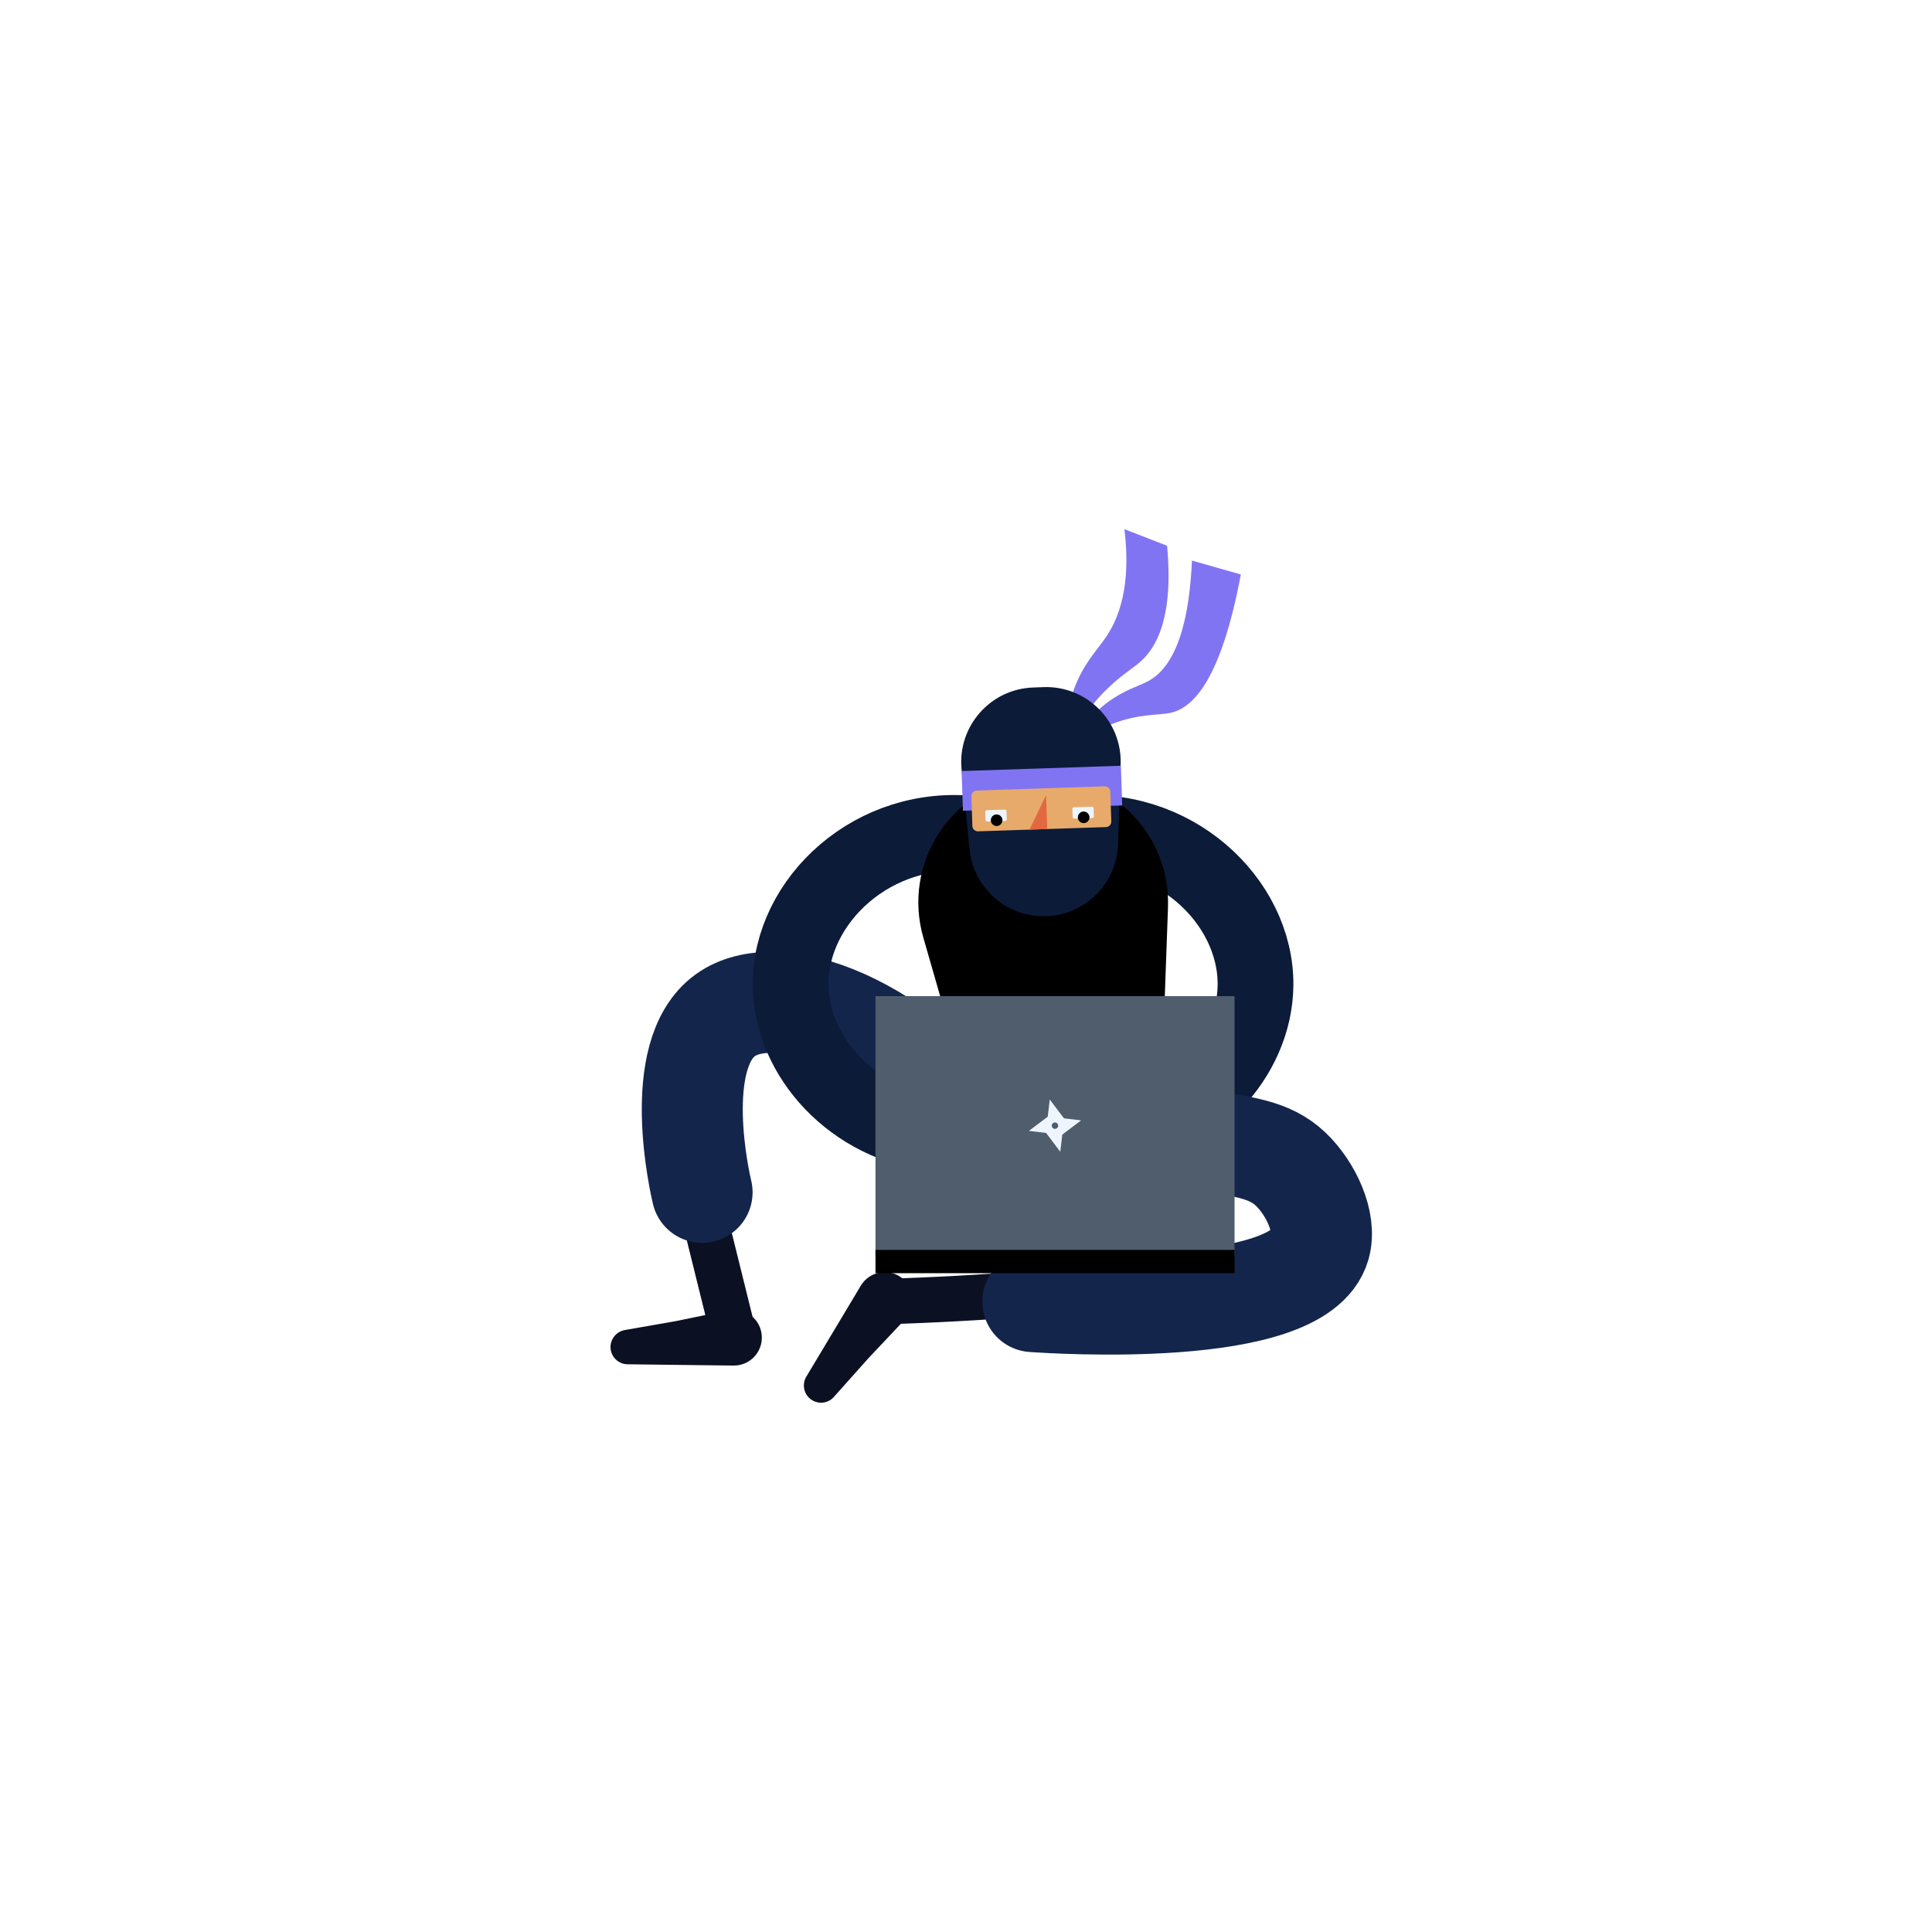
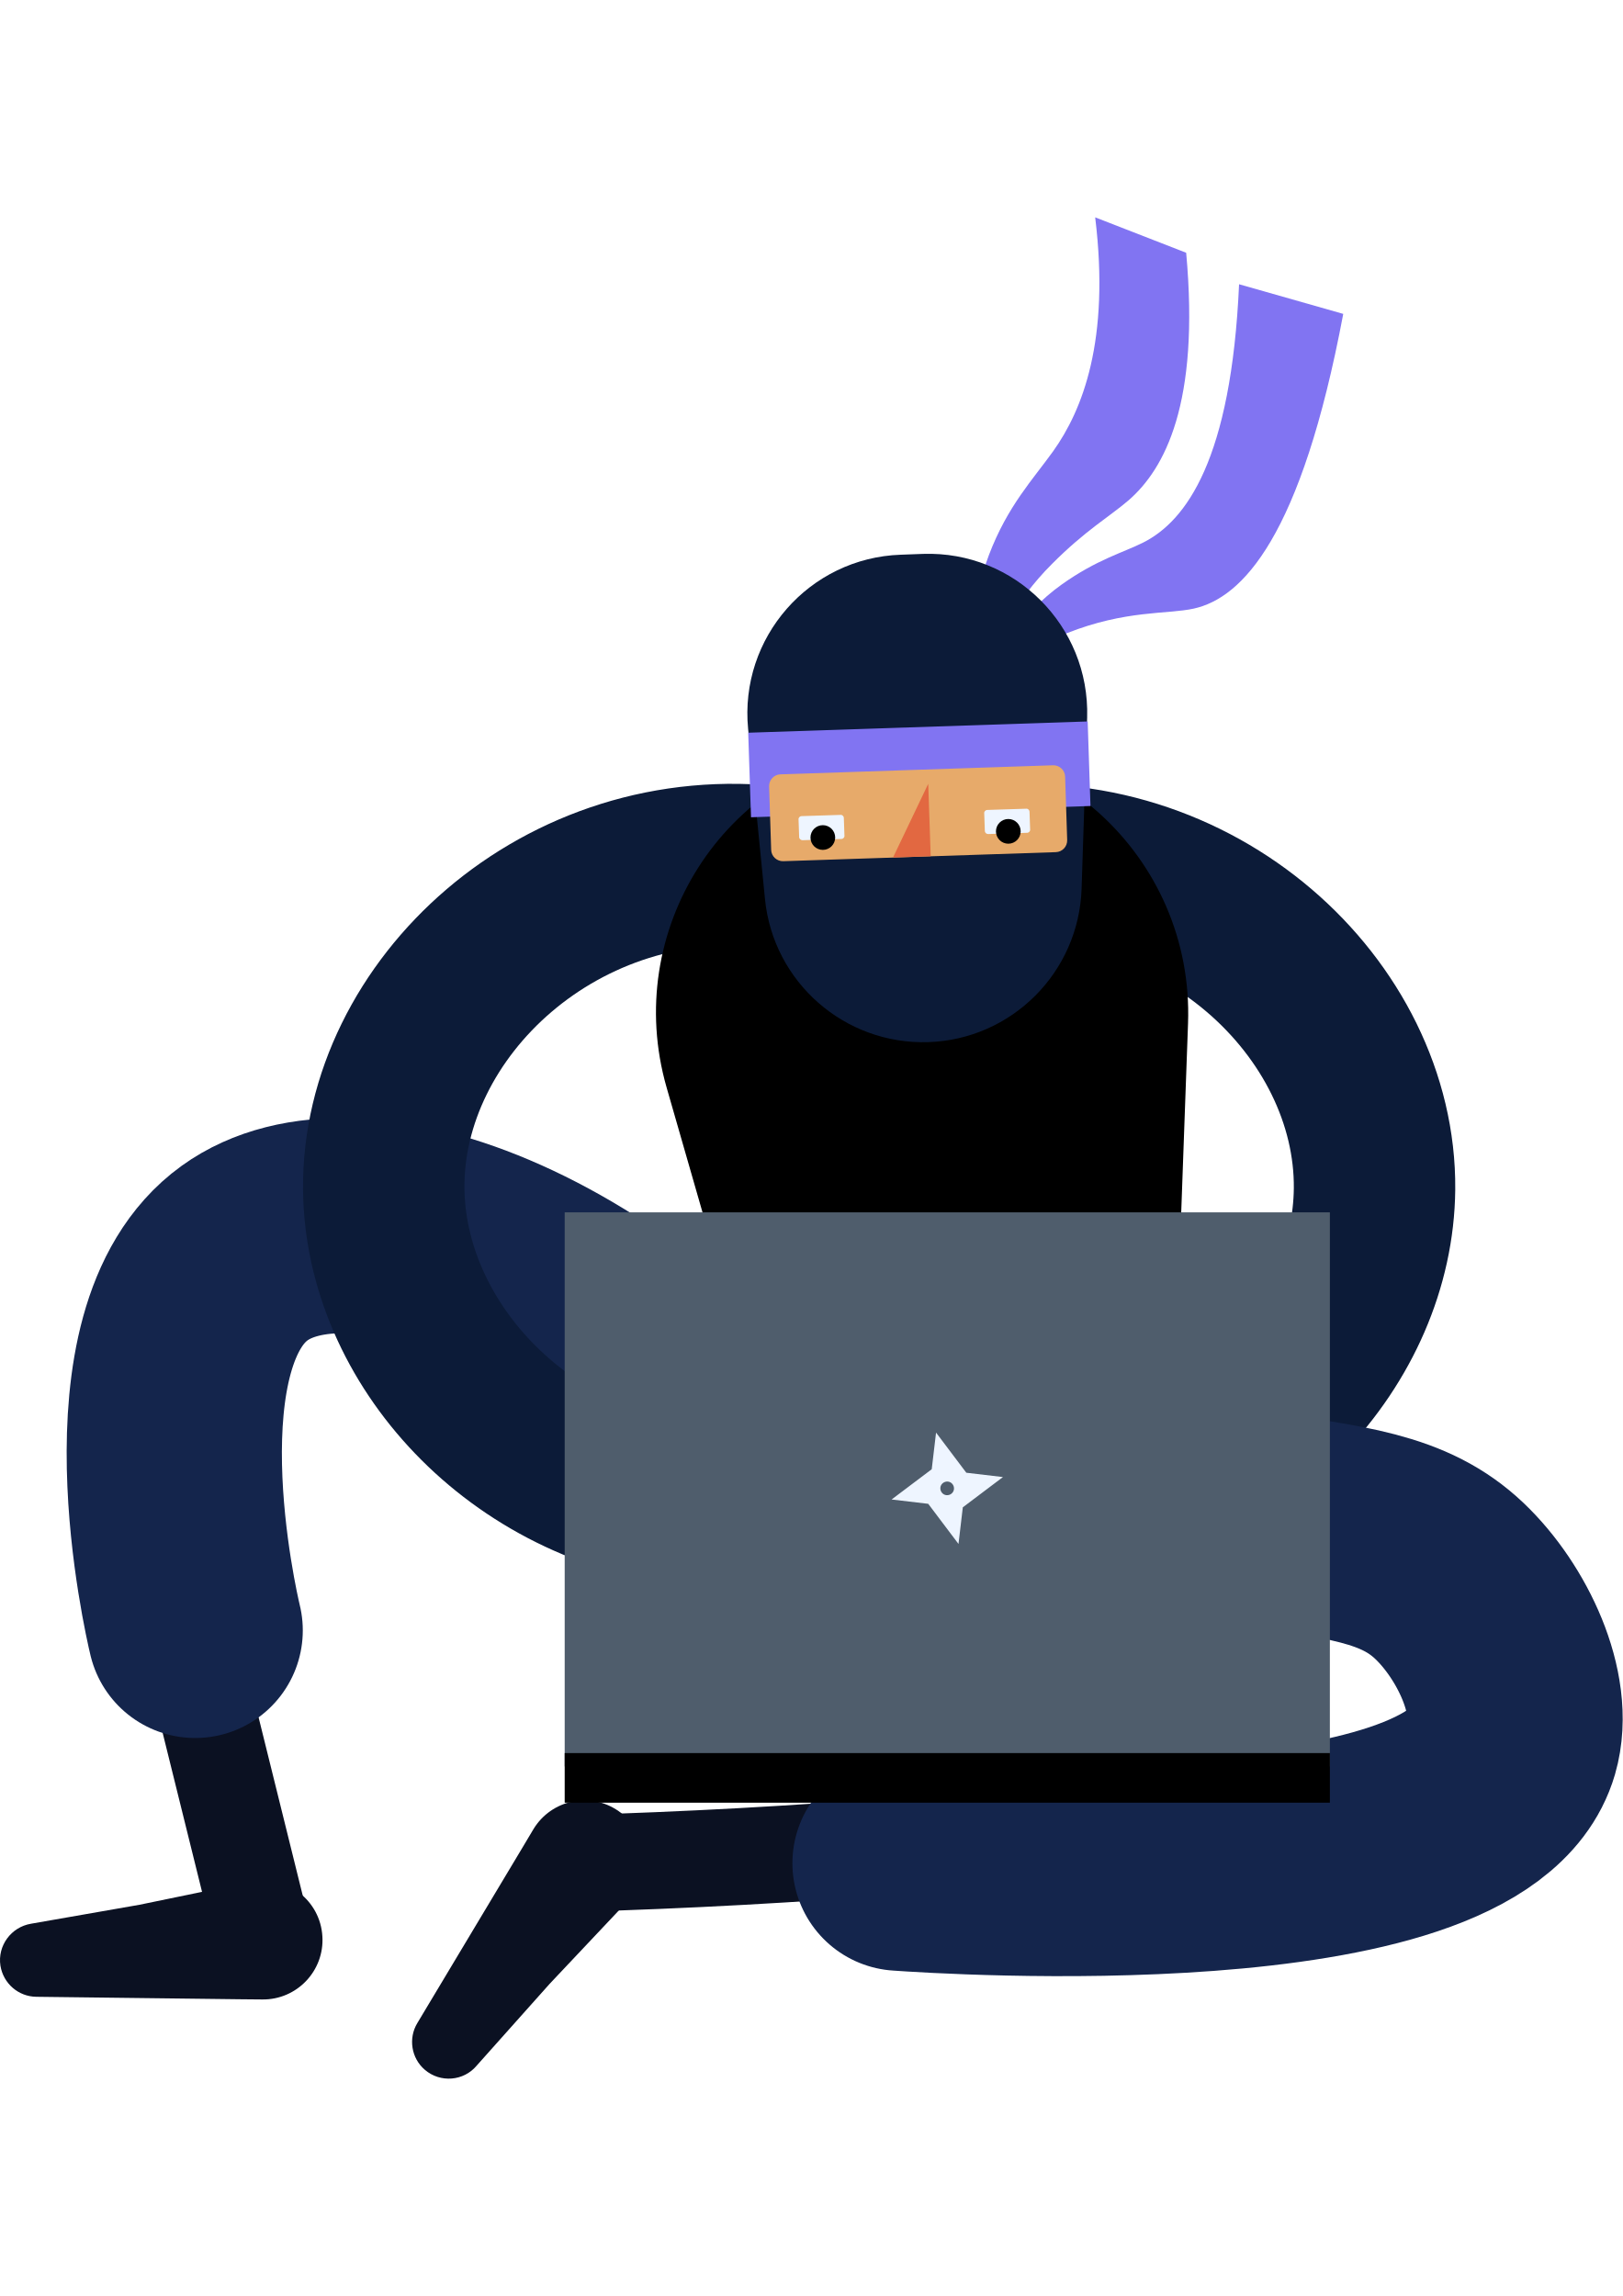
- <svg xmlns="http://www.w3.org/2000/svg" version="1.1" id="Layer_1" x="0px" y="0px" viewBox="0 0 2000 2000" style="enable-background:new 0 0 2000 2000;" xml:space="preserve">
+ <svg xmlns="http://www.w3.org/2000/svg" version="1.1" id="Layer_1" x="0px" y="0px" style="enable-background:new 0 0 2000 2000;" height="150px" width="106px" xml:space="preserve" viewBox="631.99 547.8 788.26 904.27">
  <style type="text/css">
- 	.st0{fill:none;stroke:#0B1122;stroke-width:47.049;stroke-linecap:round;stroke-linejoin:round;stroke-miterlimit:10;}
- 	.st1{fill:#0B1122;}
- 	.st2{fill:none;stroke:#14254C;stroke-width:104.552;stroke-linecap:round;stroke-linejoin:round;stroke-miterlimit:10;}
- 	.st3{fill:none;stroke:#0C1B38;stroke-width:78.414;stroke-linecap:round;stroke-miterlimit:10;}
- 	.st4{fill:#8174F2;}
- 	.st5{fill:#0C1B38;}
- 	.st6{fill:#E7AA6A;}
- 	.st7{fill:#E26841;}
- 	.st8{fill:#EEF5FF;}
- 	.st9{fill:#4F5D6C;}
- </style>
+ 		.st0{fill:none;stroke:#0B1122;stroke-width:47.049;stroke-linecap:round;stroke-linejoin:round;stroke-miterlimit:10;}
+ 		.st1{fill:#0B1122;}
+ 		.st2{fill:none;stroke:#14254C;stroke-width:104.552;stroke-linecap:round;stroke-linejoin:round;stroke-miterlimit:10;}
+ 		.st3{fill:none;stroke:#0C1B38;stroke-width:78.414;stroke-linecap:round;stroke-miterlimit:10;}
+ 		.st4{fill:#8174F2;}
+ 		.st5{fill:#0C1B38;}
+ 		.st6{fill:#E7AA6A;}
+ 		.st7{fill:#E26841;}
+ 		.st8{fill:#EEF5FF;}
+ 		.st9{fill:#4F5D6C;}
+ 	</style>
  <g>
    <path class="st0" d="M723.7,1237.5c11.8,47.5,23.5,95,35.3,142.5" />
    <path class="st1" d="M788.6,1383c1,16.7-12.4,30.8-29.2,30.6l-11-0.1l-98.8-1.2c-8.6-0.1-16-6.4-17.4-15.1   c-1.5-9.7,5.2-18.8,14.9-20.4l52.6-9.2l54.3-11.2C771.2,1352.8,787.6,1365.4,788.6,1383L788.6,1383z" />
    <path class="st2" d="M1034.1,1192.7c-103-137.5-230.5-179.8-283.3-141.7c-56.8,41-26.1,174.6-24,183.3" />
    <path class="st3" d="M1010.1,863.6c-105.4-13.1-192.5,68.8-191.7,156.2c0.7,74,64.5,144.9,152.1,154.2" />
    <path class="st3" d="M1108,863.6c105.4-13.1,192.5,68.8,191.7,156.2c-0.7,74-64.5,144.9-152.1,154.2" />
    <path d="M1204.6,1064.3l4.5-124.8c3-81.4-68-145.8-147.9-134.2l0,0c-77.6,11.3-127.2,89.2-105.4,165.2l34.5,120   c14.8,51.4,63.9,84.8,116.6,79.2h0C1161,1164,1202.6,1119.1,1204.6,1064.3z" />
    <path class="st1" d="M932.5,1322.1c-13.7-9.6-32.7-5.6-41.4,8.8l-5.6,9.4l-50.8,84.8c-4.4,7.3-3,17,3.7,22.7   c7.5,6.4,18.8,5.5,25.1-2L899,1406l38-40.3C949.1,1352.8,947,1332.2,932.5,1322.1L932.5,1322.1z" />
    <path class="st0" d="M1163.2,1330c-29.1,3.2-59,6.1-89.4,8.6c-55.8,4.5-109.7,7.4-161.7,8.9" />
    <path class="st2" d="M1139.4,1174.4c22.6-0.8,55-0.5,93.6,4.7c53.8,7.3,81.3,10.5,103.1,31.2c20.8,19.8,37.3,54.9,30.2,79.4   c-22.1,75.8-274.5,59.3-297.1,57.7" />
    <g>
      <path class="st4" d="M1150.3,749.8c28.6-11.3,48.6-9.1,61.5-11.9c23.7-5.2,52.3-34.8,72.7-143.2c-16.9-4.8-33.7-9.6-50.6-14.4    c-3.8,85.1-25.7,115-46.6,125.5c-9.5,4.8-22.5,8.2-39.6,20.4c-20,14.3-30.8,33.5-36.8,47.4    C1119.2,766.5,1132.4,756.9,1150.3,749.8z" />
      <path class="st4" d="M1208.2,565c-14.7-5.7-29.5-11.5-44.2-17.2c7.3,59.9-6.2,93.7-20.4,113.6c-9.8,13.7-22.1,26.5-31.2,50.4    c-8.4,21.8-5.8,43-2.5,57.1c5.3-14.5,14.9-34.5,33-52.6c16.4-16.5,28.1-23.1,37.4-31.1C1197.7,670,1214.9,638.4,1208.2,565z" />
    </g>
    <g>
      <path class="st5" d="M1080.4,711.3l-10.8,0.4c-44.5,1.5-78.5,40.3-74.2,84.6l8.2,82.7c4,40.4,38.7,70.8,79.3,69.5h0    c40.6-1.3,73.2-34,74.5-74.6l2.7-83.1C1161.4,746.3,1124.9,709.8,1080.4,711.3z" />
      <rect x="995.9" y="795.4" transform="matrix(-0.9994 3.316386e-02 -3.316386e-02 -0.9994 2183.395 1595.678)" class="st4" width="165" height="41.1" />
      <path class="st6" d="M1012.5,860.6l132.4-4.4c3.1-0.1,5.6-2.7,5.5-5.9l-1-30.8c-0.1-3.1-2.7-5.6-5.9-5.5l-132.4,4.4    c-3.1,0.1-5.6,2.7-5.5,5.9l1,30.8C1006.7,858.2,1009.3,860.7,1012.5,860.6z" />
      <polygon class="st7" points="1065.8,858.8 1084.1,858.2 1082.9,823   " />
      <g>
        <path class="st8" d="M1021.8,850.4l18.9-0.6c0.9,0,1.6-0.8,1.5-1.6l-0.3-8.6c0-0.9-0.8-1.6-1.6-1.5l-18.9,0.6     c-0.9,0-1.6,0.8-1.5,1.6l0.3,8.6C1020.2,849.7,1021,850.4,1021.8,850.4z" />
        <path class="st8" d="M1112,847.4l18.9-0.6c0.9,0,1.6-0.8,1.5-1.6l-0.3-8.6c0-0.9-0.8-1.6-1.6-1.5l-18.9,0.6     c-0.9,0-1.6,0.8-1.5,1.6l0.3,8.6C1110.4,846.7,1111.1,847.4,1112,847.4z" />
      </g>
      <circle cx="1031.7" cy="849.1" r="6" />
      <circle cx="1121.8" cy="846.1" r="6" />
    </g>
    <g>
      <rect x="906.3" y="1031.2" class="st9" width="371.7" height="269.2" />
      <rect x="906.3" y="1293.9" width="371.7" height="24.1" />
    </g>
    <path class="st8" d="M1101.4,1157.7l-14.7-19.5l-2.1,17.8l-19.5,14.7l17.8,2.1l14.7,19.5l2.1-17.8l19.5-14.7L1101.4,1157.7z    M1091.7,1168.6c-1.8-0.2-3.1-1.9-2.9-3.7c0.2-1.8,1.9-3.1,3.7-2.9c1.8,0.2,3.1,1.9,2.9,3.7   C1095.2,1167.5,1093.5,1168.8,1091.7,1168.6z" />
  </g>
</svg>
